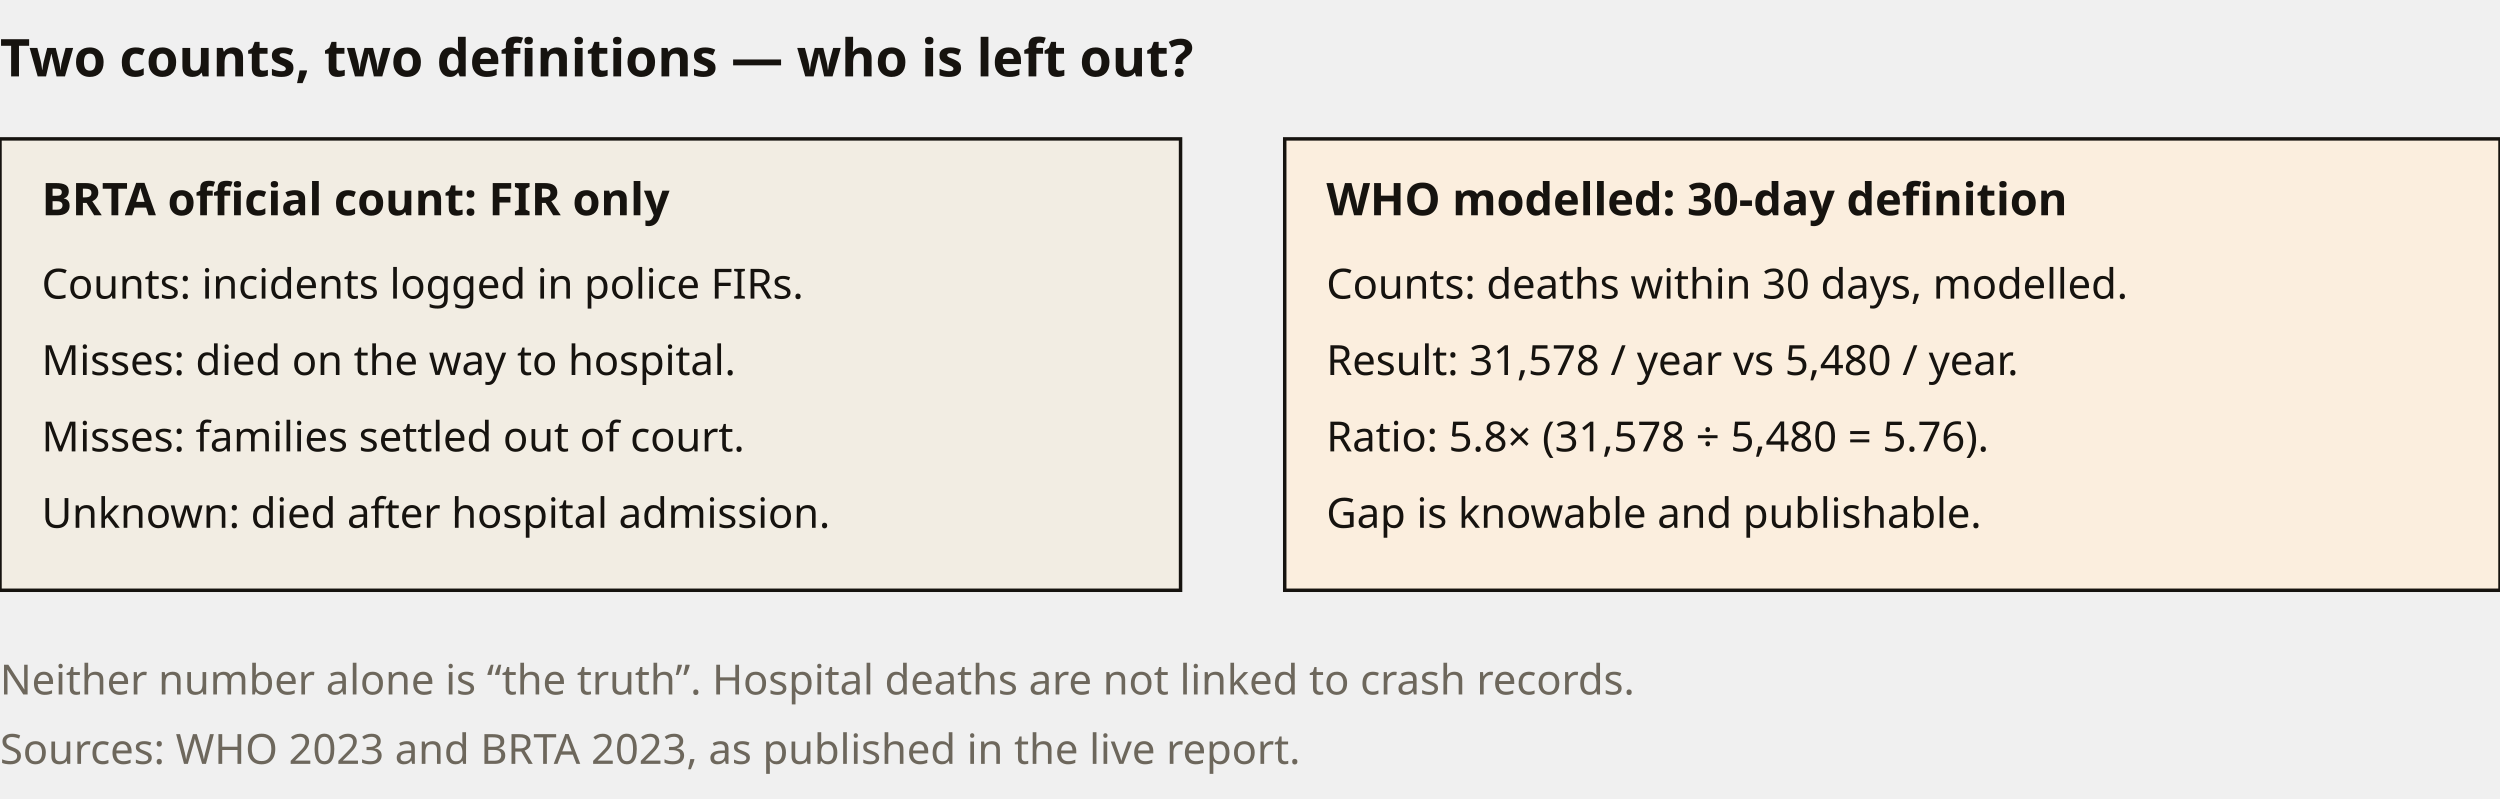
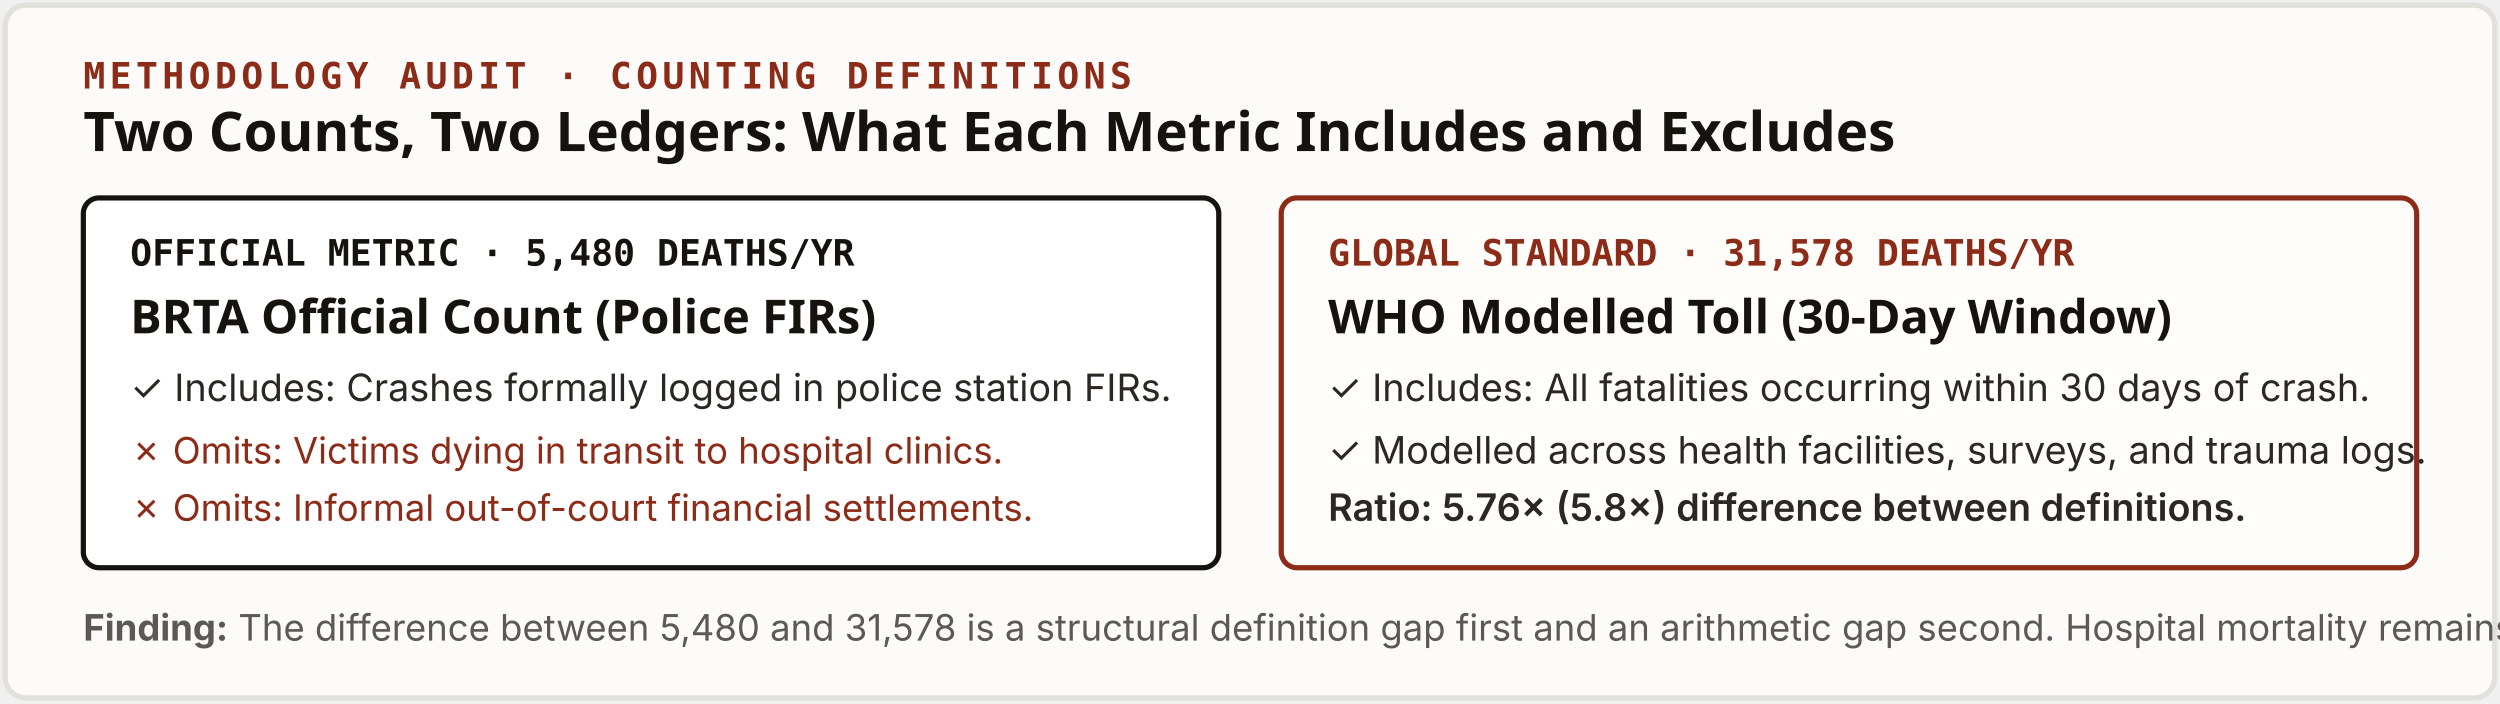
- <svg xmlns="http://www.w3.org/2000/svg" viewBox="0 0 720 230" role="img" aria-label="Diagram: what the FIR-only official count includes and excludes versus the 30-day modelled definition">
-   <text x="0" y="22" font-family="system-ui, sans-serif" font-size="15" font-weight="700" fill="#16130f">Two counts, two definitions — who is left out?</text>
-   <rect x="0" y="40" width="340" height="130" fill="#f2ede3" stroke="#16130f" />
-   <text x="12" y="62" font-family="system-ui, sans-serif" font-size="13" font-weight="700" fill="#16130f">BRTA official count: FIR only</text>
-   <text x="12" y="86" font-family="system-ui, sans-serif" font-size="12" fill="#16130f">Counts: incidents logged in police FIRs.</text>
-   <text x="12" y="108" font-family="system-ui, sans-serif" font-size="12" fill="#16130f">Misses: died on the way to hospital.</text>
-   <text x="12" y="130" font-family="system-ui, sans-serif" font-size="12" fill="#16130f">Misses: families settled out of court.</text>
-   <text x="12" y="152" font-family="system-ui, sans-serif" font-size="12" fill="#16130f">Unknown: died after hospital admission.</text>
-   <rect x="370" y="40" width="350" height="130" fill="#fbeede" stroke="#16130f" />
-   <text x="382" y="62" font-family="system-ui, sans-serif" font-size="13" font-weight="700" fill="#16130f">WHO modelled: 30-day definition</text>
-   <text x="382" y="86" font-family="system-ui, sans-serif" font-size="12" fill="#16130f">Counts: deaths within 30 days, modelled.</text>
-   <text x="382" y="108" font-family="system-ui, sans-serif" font-size="12" fill="#16130f">Result: 31,578 / year vs 5,480 / year.</text>
-   <text x="382" y="130" font-family="system-ui, sans-serif" font-size="12" fill="#16130f">Ratio: 5.8× (31,578 ÷ 5,480 = 5.76).</text>
-   <text x="382" y="152" font-family="system-ui, sans-serif" font-size="12" fill="#16130f">Gap is knowable and publishable.</text>
-   <text x="0" y="200" font-family="system-ui, sans-serif" font-size="12" fill="#6d675c">Neither number alone is “the truth”. Hospital deaths are not linked to crash records.</text>
-   <text x="0" y="220" font-family="system-ui, sans-serif" font-size="12" fill="#6d675c">Sources: WHO 2023 and BRTA 2023, as published in the live report.</text>
+ <svg xmlns="http://www.w3.org/2000/svg" viewBox="0 0 960 270" role="img" aria-labelledby="defs-title defs-desc">
+   <defs>
+     <style>
+       .kicker { font-family: "Space Mono", ui-monospace, monospace; font-size: 14px; font-weight: 700; fill: #8c2b18; letter-spacing: 0.12em; text-transform: uppercase; }
+       .title { font-family: "Space Grotesk", system-ui, sans-serif; font-size: 21px; font-weight: 700; fill: #16130f; }
+       .card-tag { font-family: "Space Mono", ui-monospace, monospace; font-size: 14px; font-weight: 700; }
+       .card-title { font-family: "Space Grotesk", system-ui, sans-serif; font-size: 18px; font-weight: 700; fill: #16130f; }
+       .card-item { font-family: system-ui, -apple-system, sans-serif; font-size: 14.5px; fill: #2b2823; }
+       .card-item-omit { font-family: system-ui, -apple-system, sans-serif; font-size: 14px; fill: #8c2b18; }
+       .footer-note { font-family: system-ui, -apple-system, sans-serif; font-size: 14px; fill: #5c5954; }
+     </style>
+   </defs>
+   <rect x="2" y="2" width="956" height="266" rx="8" fill="#fcfbf9" stroke="#e2e0dc" stroke-width="2" />
+   <text x="32" y="34" class="kicker">METHODOLOGY AUDIT · COUNTING DEFINITIONS</text>
+   <text x="32" y="58" class="title">Two Counts, Two Ledgers: What Each Metric Includes and Excludes</text>
+   <g transform="translate(32, 76)">
+     <rect width="436" height="142" rx="6" fill="#ffffff" stroke="#16130f" stroke-width="2" />
+     <text x="18" y="26" class="card-tag" fill="#16130f">OFFICIAL METRIC · 5,480 DEATHS/YR</text>
+     <text x="18" y="52" class="card-title">BRTA Official Count (Police FIRs)</text>
+     <text x="18" y="78" class="card-item">✓ Includes: Crashes formally logged in police station FIRs.</text>
+     <text x="18" y="102" class="card-item-omit">✗ Omits: Victims dying in transit to hospital clinics.</text>
+     <text x="18" y="124" class="card-item-omit">✗ Omits: Informal out-of-court financial settlements.</text>
+   </g>
+   <g transform="translate(492, 76)">
+     <rect width="436" height="142" rx="6" fill="#fffdfa" stroke="#8c2b18" stroke-width="2" />
+     <text x="18" y="26" class="card-tag" fill="#8c2b18">GLOBAL STANDARD · 31,578 DEATHS/YR</text>
+     <text x="18" y="52" class="card-title">WHO Modelled Toll (30-Day Window)</text>
+     <text x="18" y="78" class="card-item">✓ Includes: All fatalities occurring within 30 days of crash.</text>
+     <text x="18" y="102" class="card-item">✓ Modelled across health facilities, surveys, and trauma logs.</text>
+     <text x="18" y="124" class="card-item" font-weight="600" fill="#8c2b18">Ratio: 5.76× (5.8×) difference between definitions.</text>
+   </g>
+   <text x="32" y="246" class="footer-note">
+     <tspan font-weight="700">Finding:</tspan> The difference between 5,480 and 31,578 is a structural definition gap first and an arithmetic gap second. Hospital mortality remains unlinked to police crash files.</text>
</svg>
